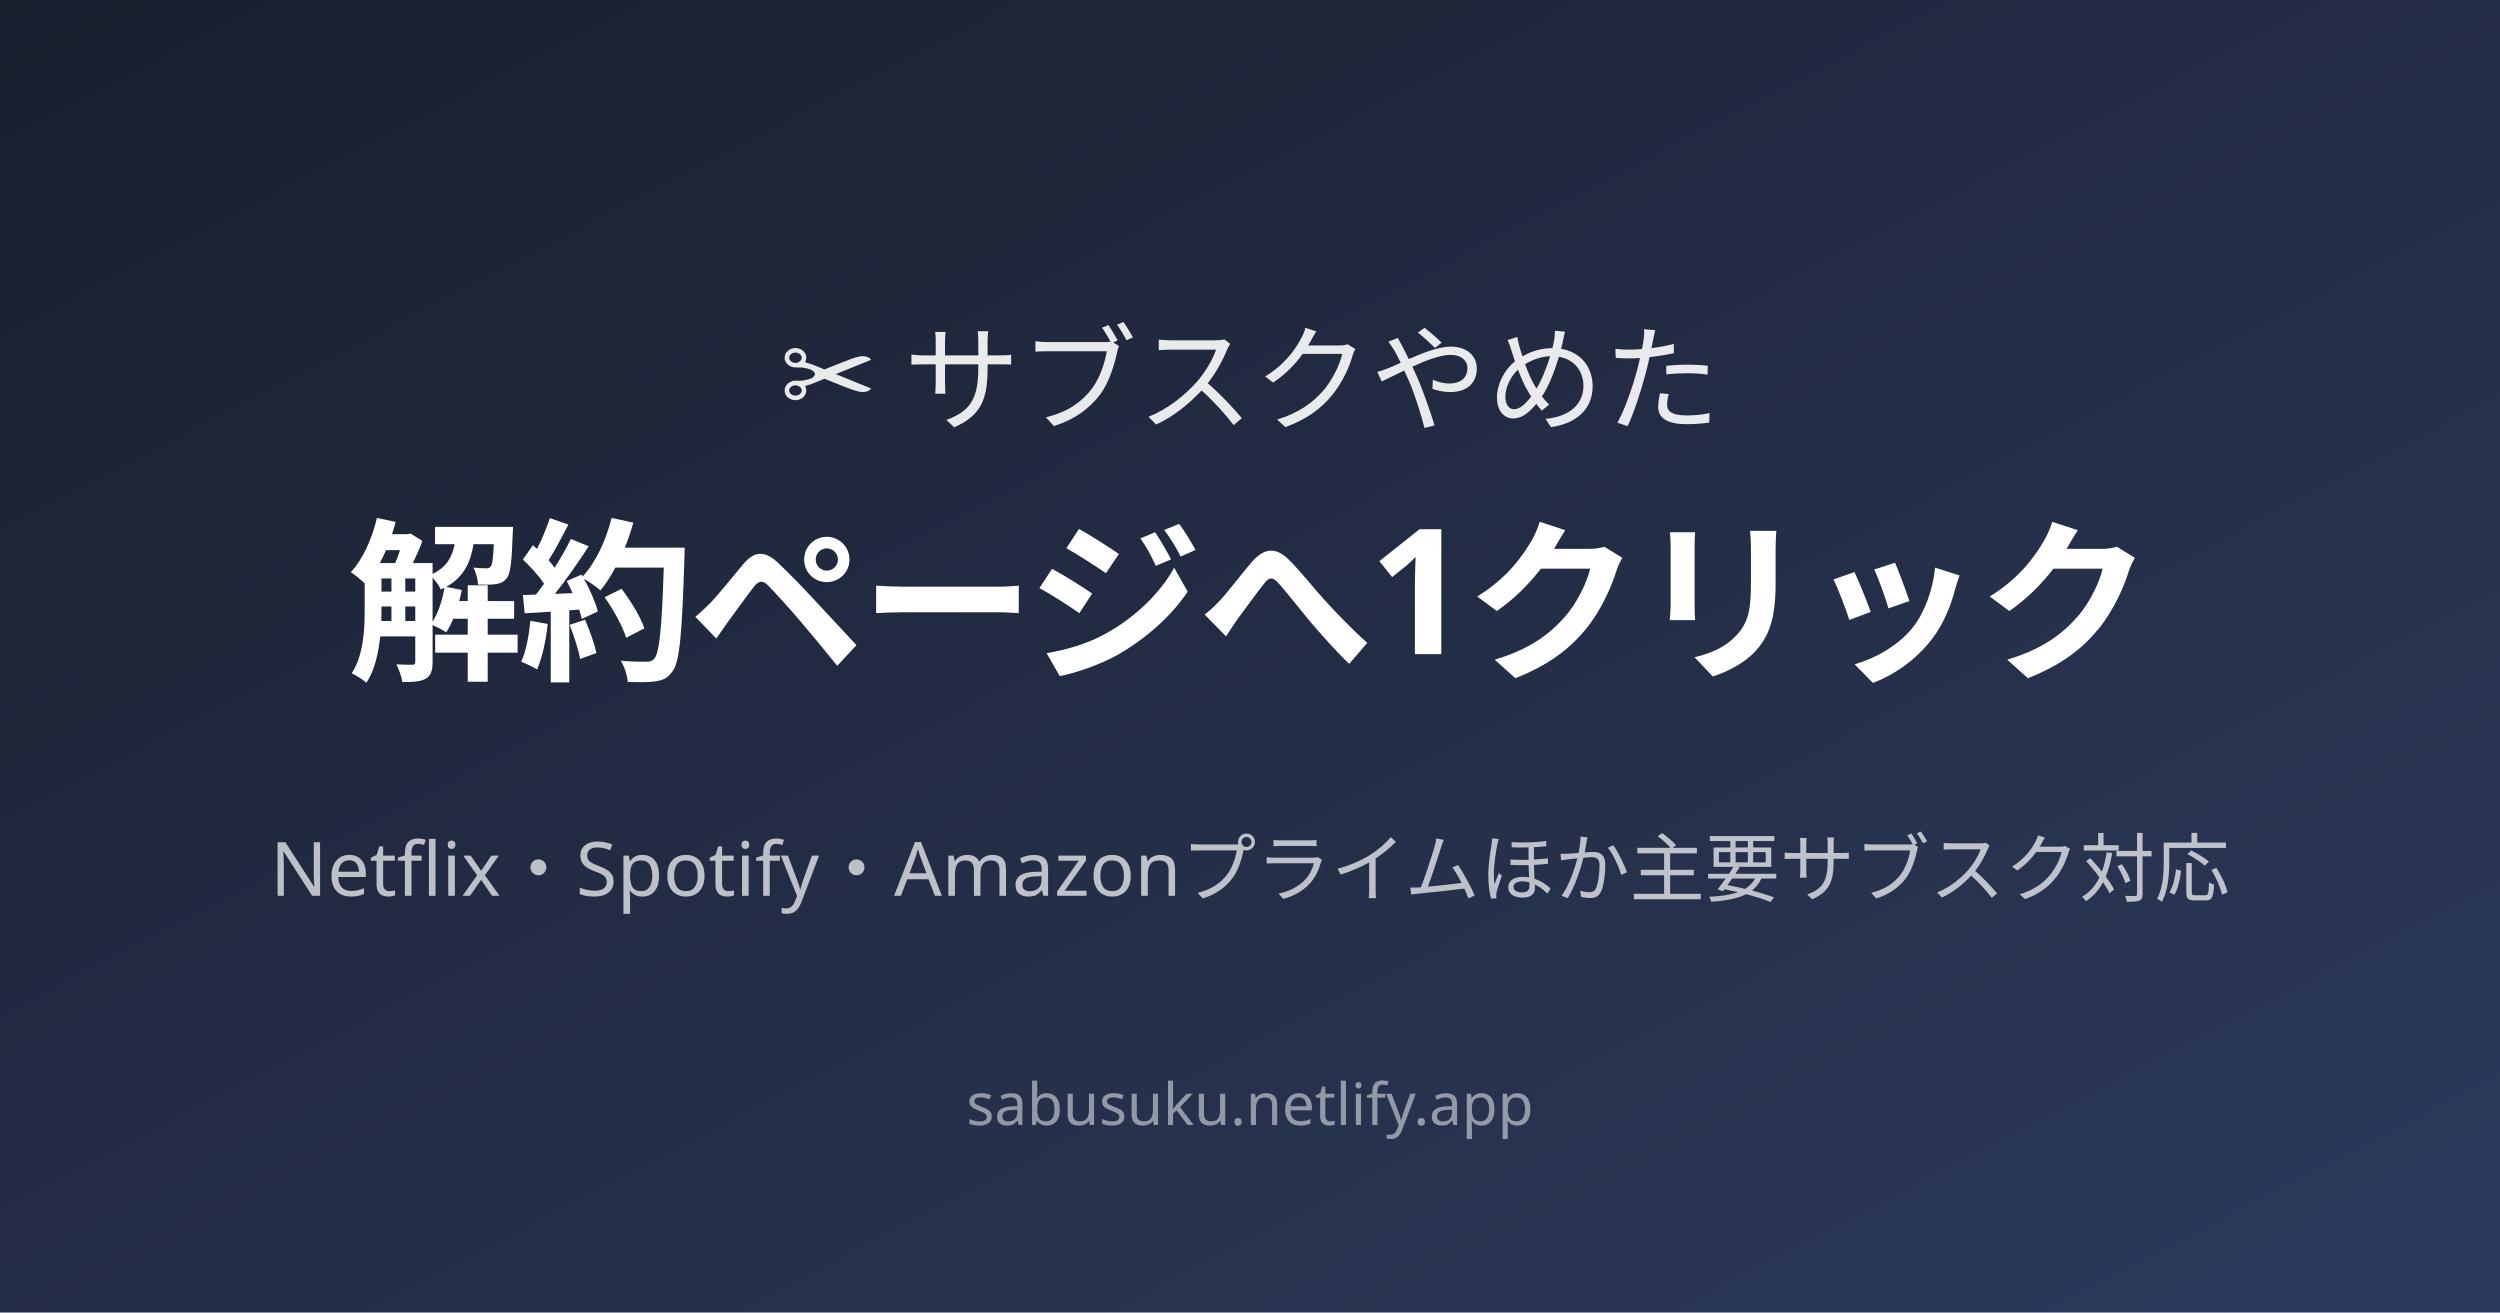
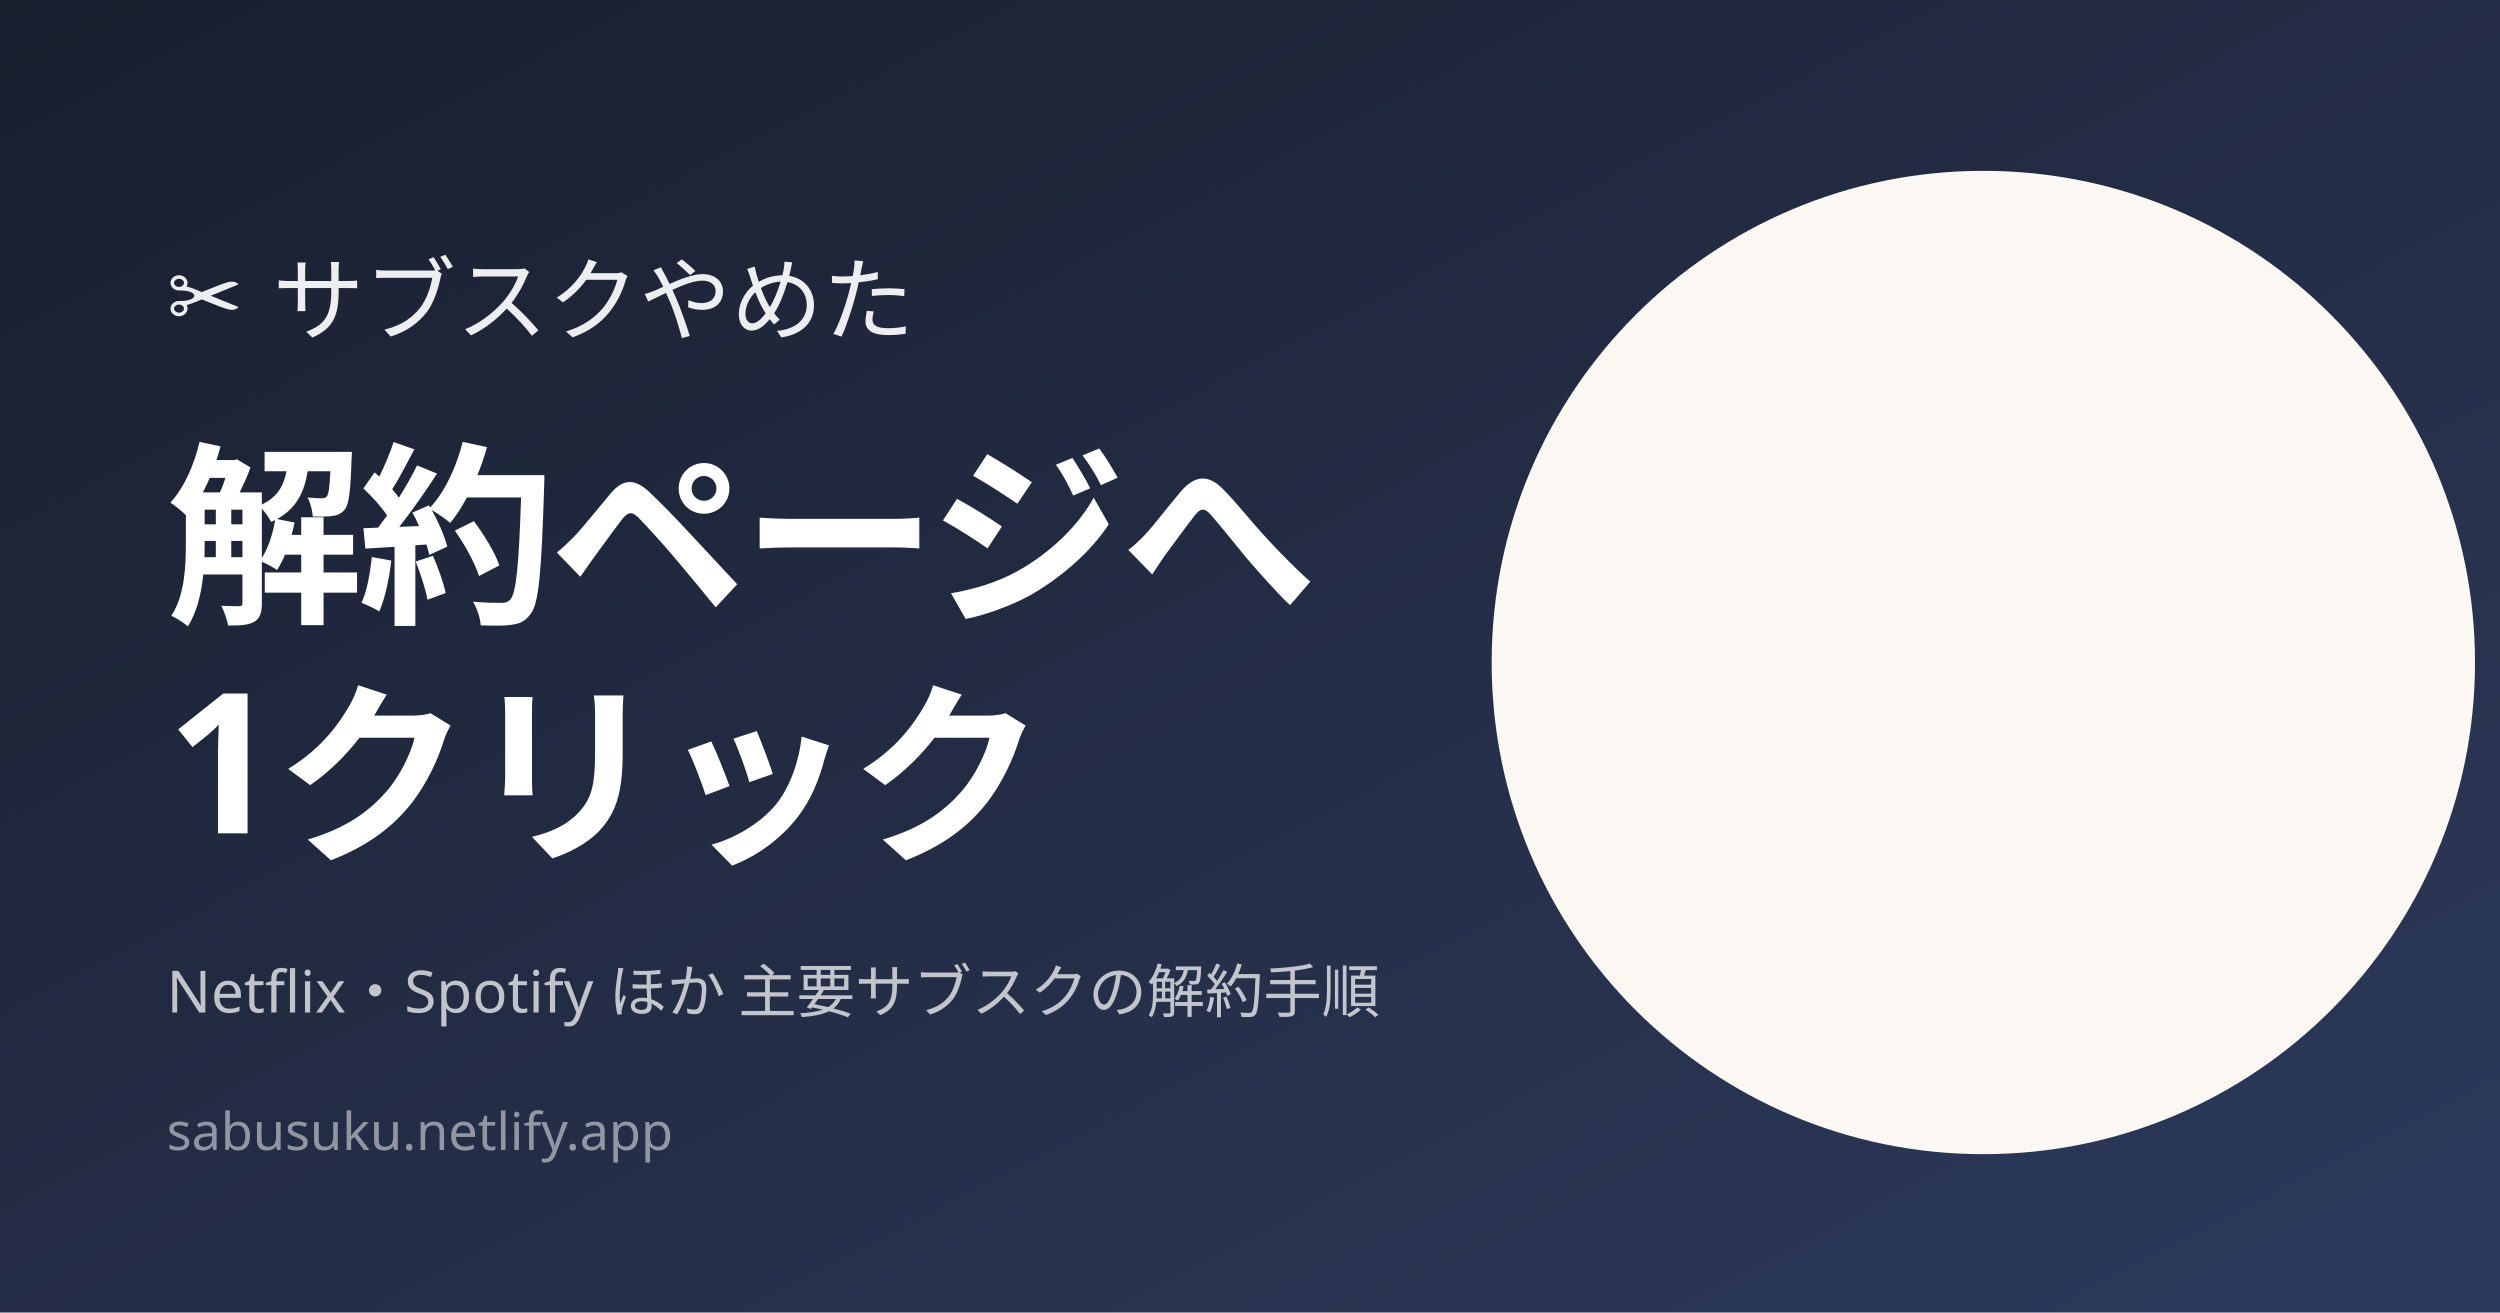
<svg xmlns="http://www.w3.org/2000/svg" viewBox="0 0 1200 630" width="1200" height="630">
  <defs>
    <linearGradient id="bg" x1="0%" y1="0%" x2="100%" y2="100%">
      <stop offset="0%" stop-color="#1a1f2e" />
      <stop offset="100%" stop-color="#2d3a5c" />
    </linearGradient>
  </defs>
  <rect width="1200" height="630" fill="url(#bg)" />
-   <g font-family="'Hiragino Sans','Noto Sans JP',sans-serif" fill="#ffffff" text-anchor="middle">
-     <text x="600" y="200" font-size="56" opacity="0.9">✂️ サブスクやめた</text>
-     <text x="600" y="320" font-size="84" font-weight="700" letter-spacing="-2">解約ページへ1クリック</text>
-     <text x="600" y="430" font-size="36" opacity="0.7">Netflix・Spotify・Amazonプライムほか主要サブスク対応</text>
-     <text x="600" y="540" font-size="28" opacity="0.5">sabusuku.netlify.app</text>
+   <circle cx="952" cy="318" r="236" fill="#fbf8f3" />
+   <g font-family="'Yu Gothic','Hiragino Sans','Noto Sans JP',sans-serif" fill="#ffffff">
+     <text x="80" y="158" font-size="44" opacity="0.92">✂ サブスクやめた</text>
+     <text x="80" y="292" font-size="94" font-weight="700" letter-spacing="-2">解約ページへ</text>
+     <text x="80" y="400" font-size="94" font-weight="700" letter-spacing="-2">1クリック</text>
+     <text x="80" y="486" font-size="28" opacity="0.72">Netflix・Spotify ほか 主要サブスクの解約手順</text>
+     <text x="80" y="552" font-size="25" opacity="0.5">sabusuku.netlify.app</text>
  </g>
</svg>
